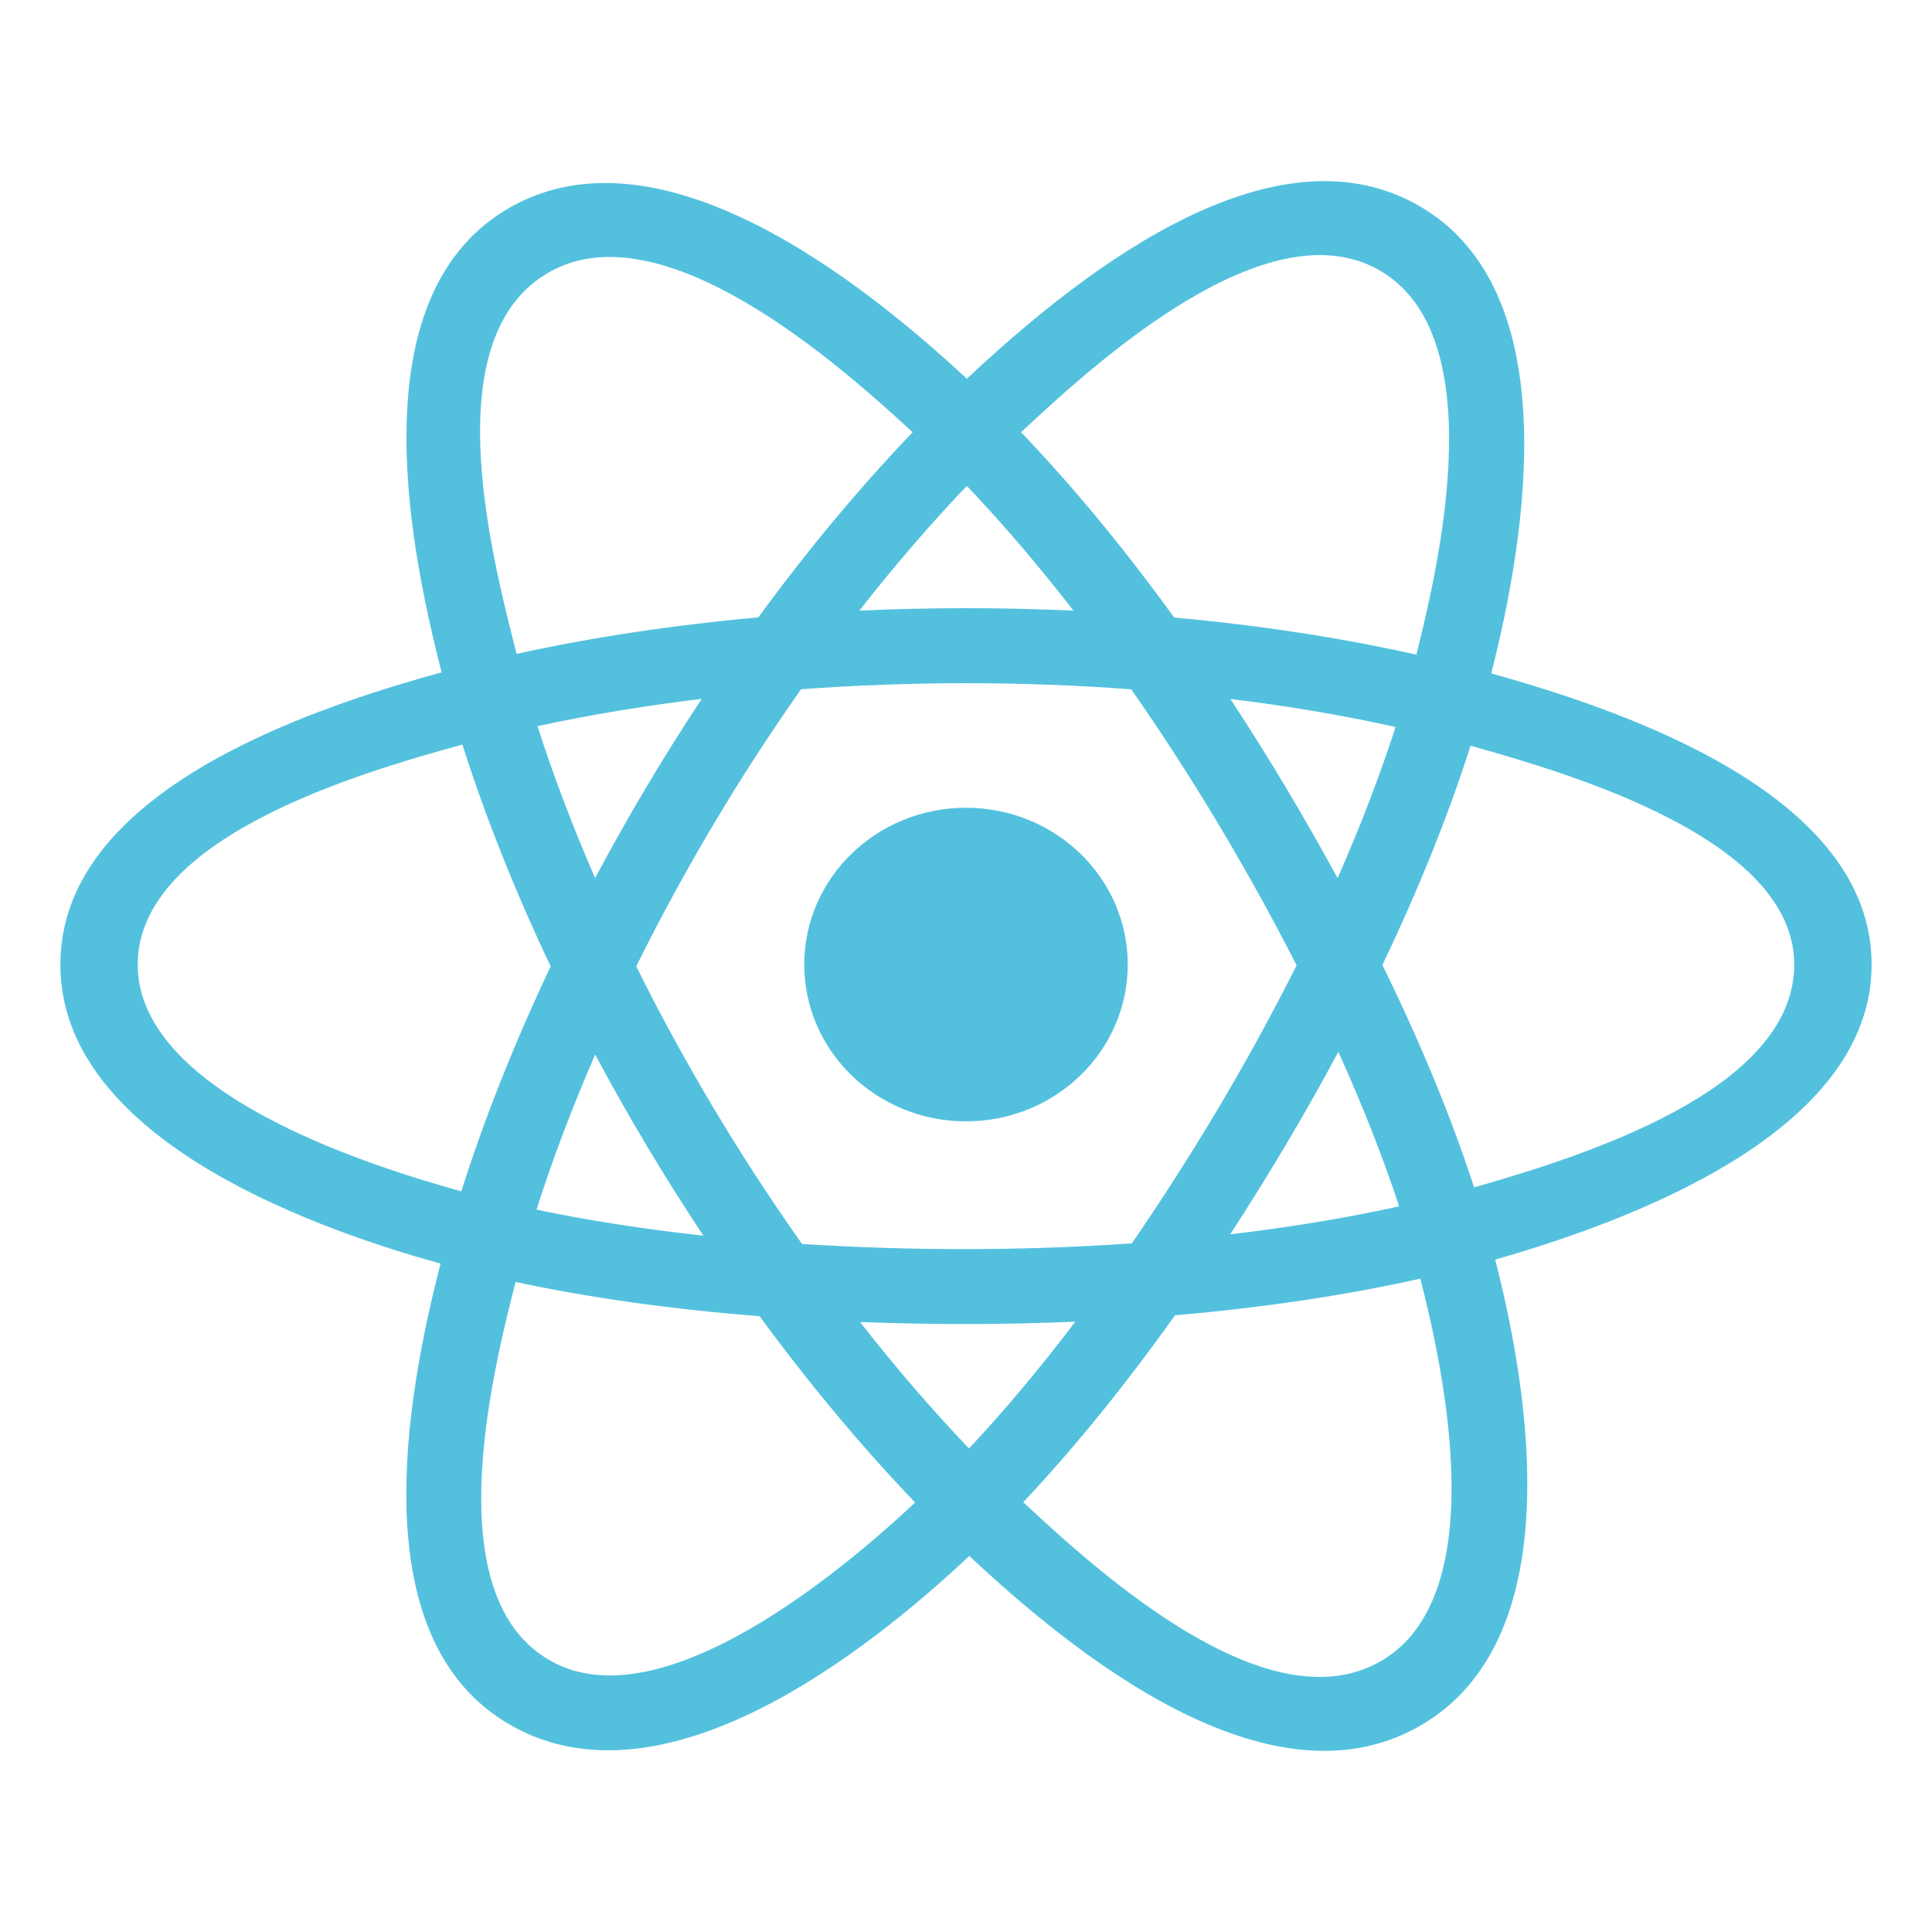
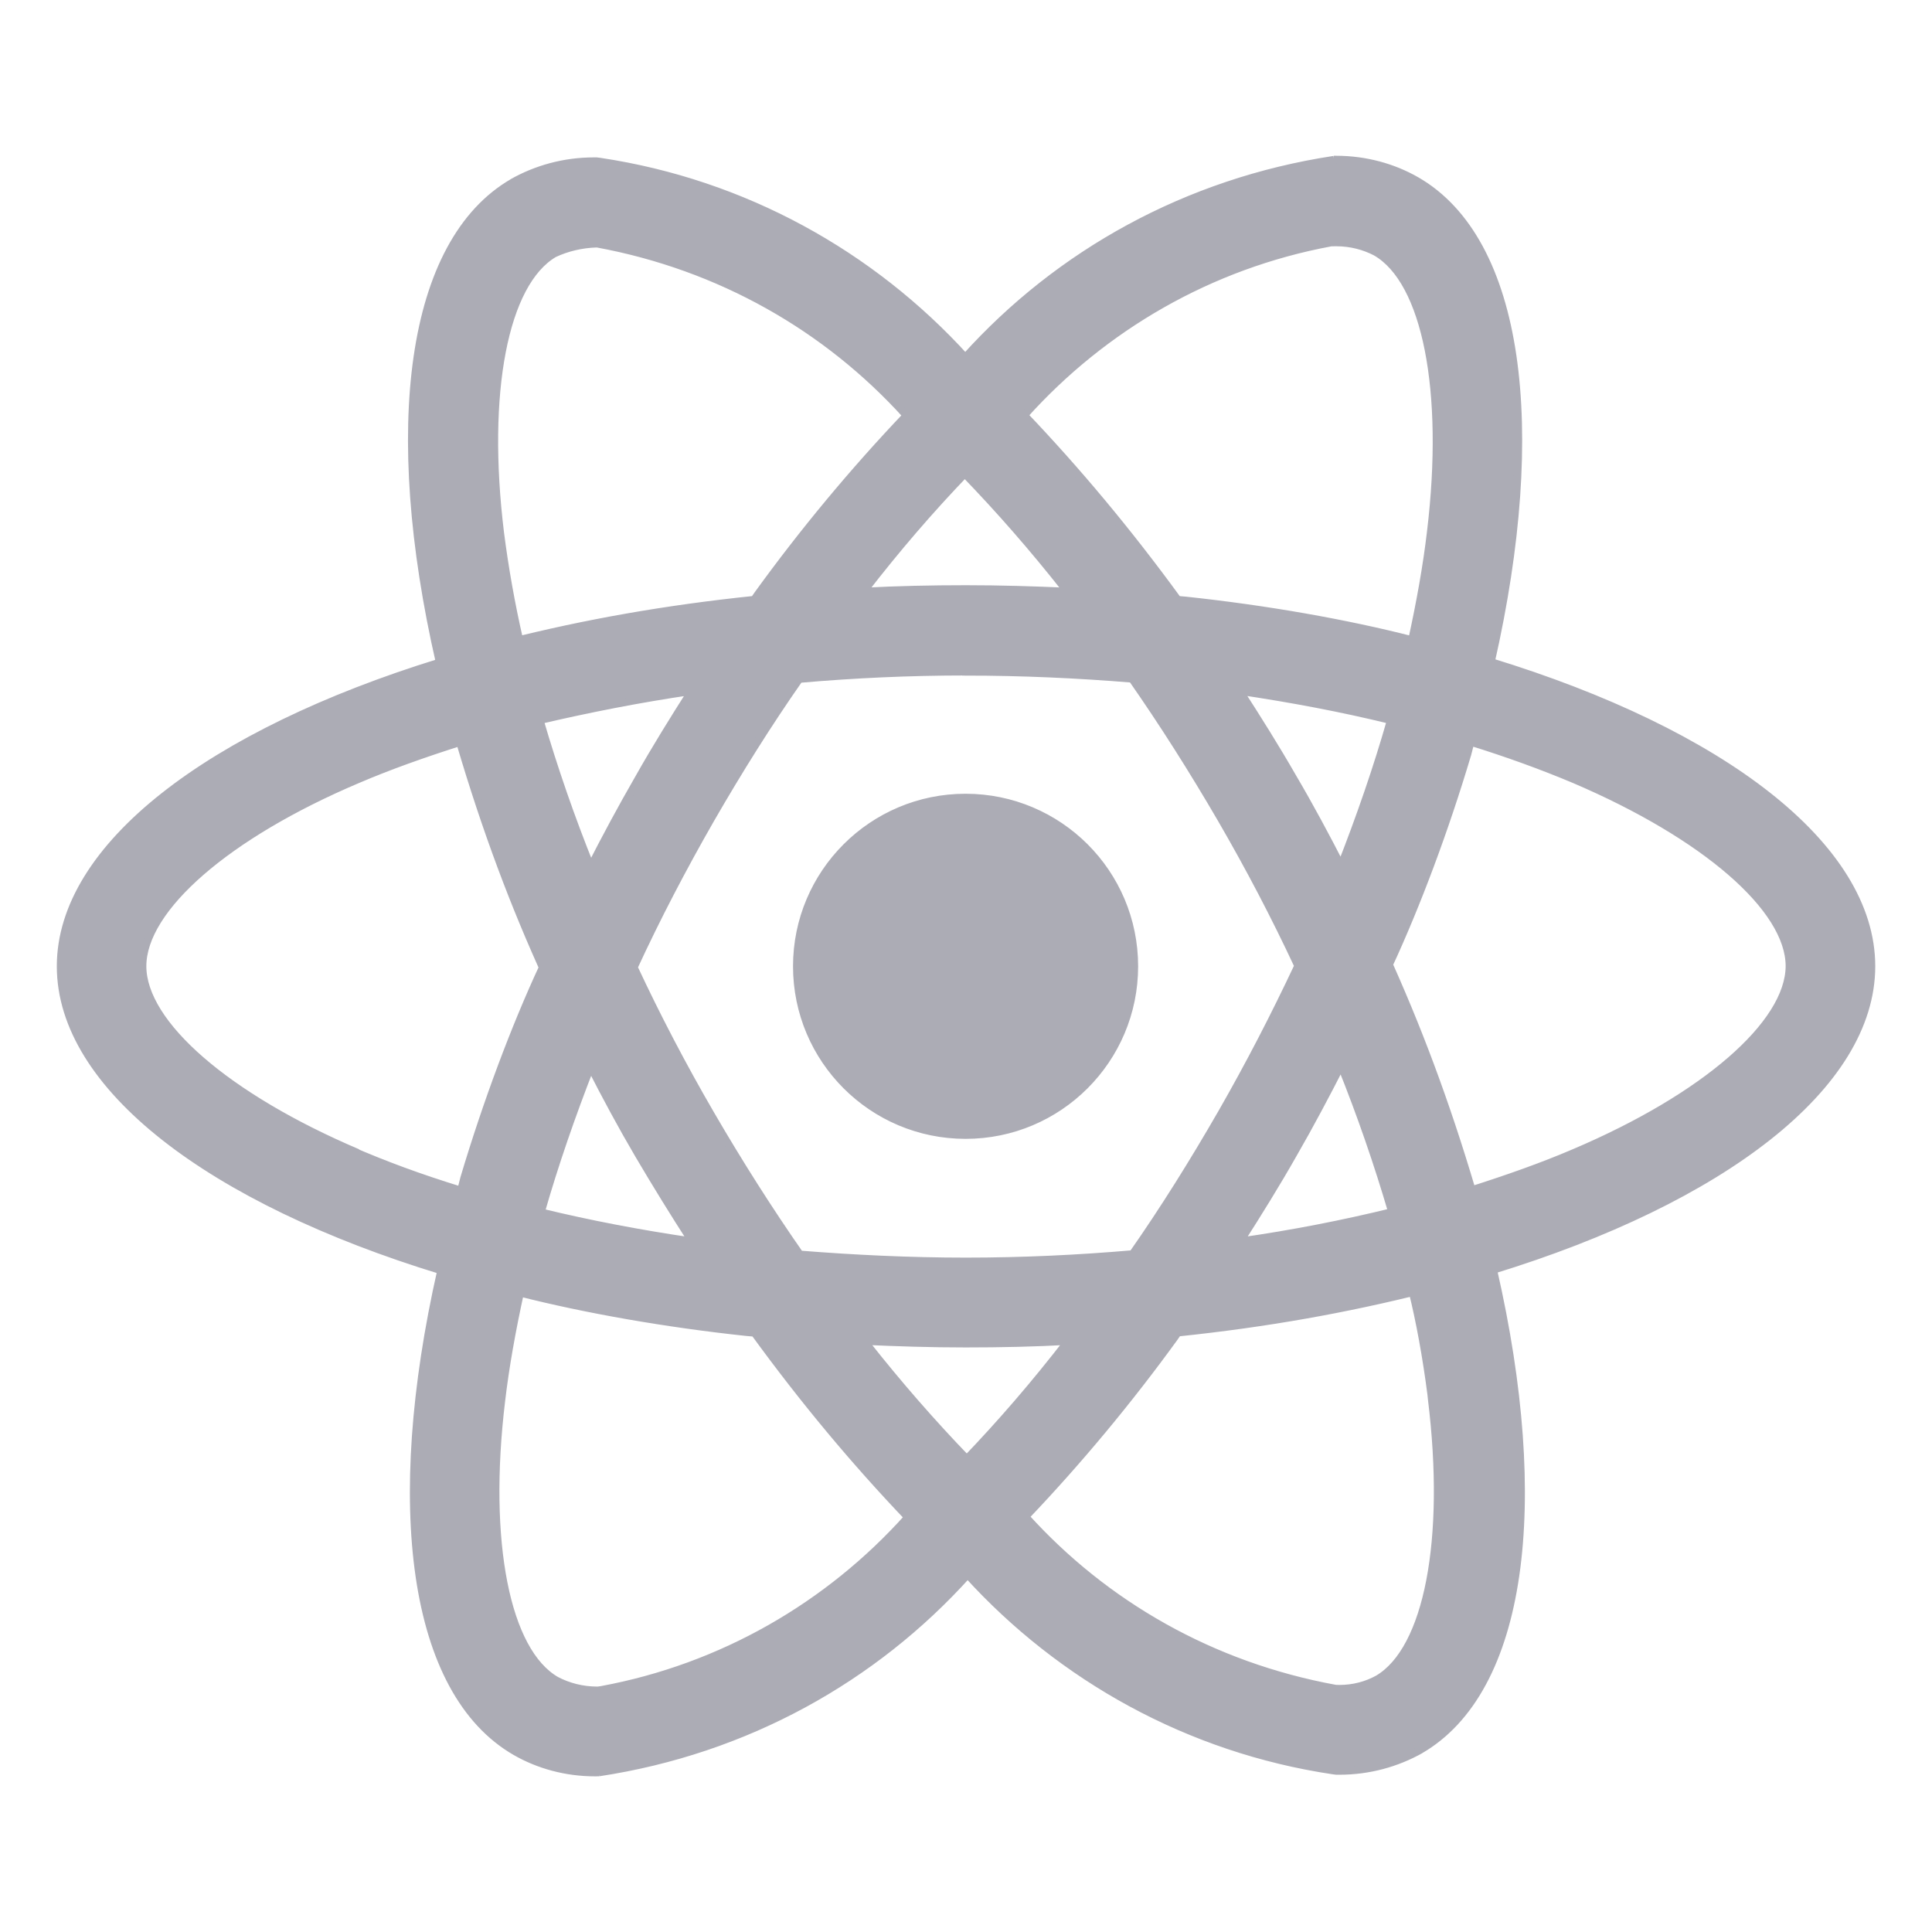
- <svg xmlns="http://www.w3.org/2000/svg" width="800px" height="800px" viewBox="0 0 32 32" fill="none">
-   <path d="M18.679 15.976C18.679 14.541 17.48 13.379 16 13.379C14.521 13.379 13.321 14.541 13.321 15.976C13.321 17.41 14.521 18.573 16 18.573C17.48 18.573 18.679 17.41 18.679 15.976Z" fill="#53C1DE" />
-   <path fill-rule="evenodd" clip-rule="evenodd" d="M24.7 11.154C25.266 8.925 25.977 4.791 23.47 3.39C20.975 1.995 17.728 4.668 16.014 6.273C14.304 4.684 10.966 2.022 8.462 3.428C5.968 4.828 6.737 8.893 7.315 11.136C4.988 11.776 1 13.156 1 15.976C1 18.787 4.984 20.289 7.297 20.929C6.717 23.184 5.986 27.191 8.483 28.588C10.997 29.993 14.325 27.395 16.055 25.772C17.781 27.386 20.997 30.002 23.492 28.601C25.996 27.196 25.344 23.118 24.765 20.863C27.007 20.221 31 18.752 31 15.976C31 13.184 26.99 11.792 24.7 11.154ZM24.416 19.667C24.037 18.502 23.524 17.262 22.897 15.982C23.495 14.732 23.988 13.509 24.357 12.351C26.036 12.823 29.718 13.901 29.718 15.976C29.718 18.07 26.185 19.159 24.416 19.667ZM22.85 27.526C20.988 28.571 18.222 26.07 16.948 24.881C17.793 23.984 18.638 22.942 19.462 21.785C20.913 21.66 22.283 21.456 23.526 21.178C23.933 22.773 24.72 26.476 22.85 27.526ZM9.124 27.511C7.261 26.47 8.113 22.895 8.54 21.233C9.768 21.497 11.129 21.686 12.582 21.801C13.412 22.933 14.282 23.974 15.158 24.886C14.075 25.901 10.995 28.557 9.124 27.511ZM2.281 15.976C2.281 13.874 5.942 12.803 7.659 12.333C8.035 13.517 8.527 14.754 9.121 16.006C8.519 17.277 8.02 18.534 7.641 19.732C6.004 19.278 2.281 18.079 2.281 15.976ZM9.104 4.504C10.973 3.454 13.875 6.01 15.116 7.16C14.244 8.068 13.383 9.101 12.56 10.226C11.149 10.353 9.799 10.557 8.557 10.83C8.091 9.021 7.236 5.552 9.104 4.504ZM20.379 11.577C21.337 11.694 22.254 11.85 23.115 12.041C22.856 12.844 22.534 13.684 22.154 14.545C21.604 13.533 21.014 12.542 20.379 11.577ZM16.014 8.048C16.605 8.669 17.197 9.362 17.78 10.114C16.599 10.06 15.415 10.06 14.234 10.114C14.817 9.368 15.414 8.676 16.014 8.048ZM9.857 14.544C9.483 13.686 9.164 12.842 8.903 12.027C9.759 11.842 10.672 11.69 11.623 11.575C10.987 12.537 10.397 13.528 9.857 14.544ZM11.65 20.466C10.668 20.359 9.741 20.215 8.886 20.035C9.15 19.206 9.477 18.343 9.858 17.467C10.406 18.493 11.005 19.494 11.65 20.466ZM16.05 23.991C15.442 23.356 14.836 22.653 14.245 21.897C15.433 21.942 16.623 21.942 17.811 21.891C17.227 22.661 16.637 23.365 16.05 23.991ZM22.167 17.422C22.568 18.308 22.906 19.166 23.174 19.981C22.304 20.173 21.365 20.328 20.376 20.444C21.015 19.461 21.615 18.454 22.167 17.422ZM18.747 20.594C16.93 20.72 15.102 20.719 13.284 20.604C12.251 19.142 11.331 17.603 10.538 16.006C11.328 14.412 12.24 12.876 13.268 11.416C15.088 11.283 16.918 11.282 18.737 11.417C19.756 12.877 20.668 14.409 21.476 15.988C20.677 17.581 19.759 19.12 18.747 20.594ZM22.83 4.467C24.701 5.513 23.868 9.227 23.459 10.843C22.215 10.564 20.863 10.357 19.448 10.228C18.624 9.09 17.77 8.055 16.912 7.159C18.169 5.984 20.978 3.431 22.83 4.467Z" fill="#53C1DE" />
+ <svg xmlns="http://www.w3.org/2000/svg" fill="#acacb5" width="800px" height="800px" viewBox="0 0 32 32" version="1.1" stroke="#acacb5" stroke-width="0.128">
+   <g id="SVGRepo_bgCarrier" stroke-width="0" />
+   <g id="SVGRepo_tracerCarrier" stroke-linecap="round" stroke-linejoin="round" />
+   <g id="SVGRepo_iconCarrier">
+     <path d="M14.313 22.211c0.55 0.025 1.112 0.043 1.681 0.043 0.575 0 1.143-0.012 1.7-0.043-0.557 0.72-1.107 1.357-1.689 1.964l0.008-0.008c-0.579-0.6-1.135-1.238-1.659-1.902l-0.041-0.054zM8.615 21.411c1.083 0.275 2.404 0.509 3.752 0.653l0.131 0.011c0.825 1.133 1.659 2.13 2.554 3.068l-0.011-0.012c-1.311 1.463-3.080 2.491-5.081 2.86l-0.055 0.008c-0.004 0-0.008 0-0.012 0-0.248 0-0.482-0.061-0.687-0.169l0.008 0.004c-0.832-0.475-1.193-2.292-0.912-4.627 0.067-0.575 0.177-1.18 0.312-1.797zM23.398 21.398c0.118 0.474 0.229 1.078 0.308 1.692l0.009 0.086c0.287 2.334-0.067 4.149-0.892 4.634-0.184 0.102-0.404 0.162-0.638 0.162-0.023 0-0.046-0.001-0.069-0.002l0.003 0c-2.053-0.375-3.821-1.396-5.129-2.841l-0.007-0.008c0.879-0.923 1.707-1.918 2.466-2.965l0.058-0.084c1.476-0.154 2.799-0.392 4.088-0.717l-0.197 0.042zM9.784 17.666c0.25 0.49 0.512 0.978 0.8 1.468q0.431 0.731 0.881 1.428c-0.868-0.127-1.706-0.287-2.507-0.482 0.225-0.787 0.507-1.602 0.825-2.416zM22.212 17.641c0.331 0.821 0.612 1.64 0.845 2.434-0.8 0.196-1.645 0.362-2.519 0.487 0.3-0.469 0.6-0.952 0.881-1.447 0.281-0.487 0.544-0.985 0.795-1.475zM7.619 12.292c0.436 1.478 0.904 2.714 1.449 3.906l-0.075-0.182c-0.466 1.005-0.927 2.234-1.305 3.499l-0.052 0.205c-0.706-0.217-1.274-0.43-1.827-0.669l0.115 0.044c-2.164-0.921-3.564-2.132-3.564-3.092s1.4-2.177 3.564-3.094c0.525-0.225 1.1-0.428 1.694-0.617zM24.358 12.287c0.605 0.187 1.18 0.396 1.718 0.622 2.164 0.925 3.564 2.134 3.564 3.094-0.006 0.96-1.406 2.174-3.57 3.093-0.525 0.225-1.1 0.427-1.693 0.616-0.44-1.483-0.908-2.718-1.451-3.912l0.076 0.188c0.464-1.004 0.926-2.233 1.303-3.498l0.053-0.206zM20.53 11.444c0.869 0.129 1.706 0.287 2.507 0.484-0.225 0.79-0.506 1.602-0.825 2.416-0.25-0.487-0.512-0.978-0.8-1.467-0.281-0.49-0.581-0.967-0.881-1.432zM11.458 11.444c-0.3 0.471-0.6 0.953-0.88 1.45-0.281 0.487-0.544 0.977-0.794 1.467-0.331-0.82-0.612-1.637-0.845-2.433 0.8-0.187 1.643-0.354 2.518-0.482zM16 11.126c0.925 0 1.846 0.042 2.752 0.116q0.761 1.091 1.478 2.324 0.697 1.2 1.272 2.432c-0.385 0.819-0.807 1.637-1.266 2.437-0.475 0.825-0.966 1.61-1.475 2.337-0.91 0.079-1.832 0.122-2.762 0.122-0.925 0-1.846-0.044-2.752-0.116-0.507-0.727-1.002-1.505-1.478-2.324q-0.697-1.2-1.272-2.432c0.379-0.821 0.807-1.641 1.266-2.442 0.475-0.825 0.966-1.607 1.475-2.334 0.91-0.080 1.832-0.122 2.762-0.122zM15.981 7.845c0.58 0.6 1.136 1.237 1.659 1.901l0.040 0.053c-0.55-0.025-1.112-0.042-1.681-0.042-0.575 0-1.143 0.012-1.7 0.042 0.556-0.72 1.106-1.357 1.689-1.964l-0.008 0.008zM9.88 4.033c2.053 0.376 3.82 1.397 5.129 2.841l0.007 0.008c-0.879 0.924-1.707 1.919-2.466 2.968l-0.058 0.084c-1.475 0.153-2.798 0.389-4.086 0.714l0.196-0.042c-0.14-0.612-0.244-1.205-0.317-1.774-0.287-2.334 0.067-4.149 0.892-4.632 0.206-0.097 0.447-0.157 0.701-0.165l0.003-0zM22.090 4.008v0.008c0.013-0 0.028-0.001 0.044-0.001 0.239 0 0.464 0.059 0.662 0.163l-0.008-0.004c0.832 0.477 1.193 2.293 0.912 4.629-0.067 0.575-0.177 1.181-0.312 1.799-1.085-0.278-2.406-0.513-3.754-0.656l-0.128-0.011c-0.826-1.134-1.66-2.131-2.555-3.070l0.012 0.012c1.311-1.46 3.077-2.488 5.074-2.859l0.056-0.009zM22.096 2.646c-2.442 0.371-4.556 1.557-6.1 3.268l-0.008 0.009c-1.555-1.71-3.669-2.888-6.051-3.245l-0.056-0.007c-0.013-0-0.029-0-0.045-0-0.491 0-0.952 0.129-1.351 0.355l0.014-0.007c-1.718 0.991-2.103 4.079-1.216 7.954-3.804 1.175-6.278 3.053-6.278 5.032 0 1.987 2.487 3.87 6.302 5.036-0.88 3.89-0.487 6.983 1.235 7.973 0.378 0.217 0.832 0.344 1.315 0.344 0.022 0 0.044-0 0.065-0.001l-0.003 0c2.442-0.371 4.556-1.558 6.1-3.27l0.008-0.009c1.555 1.711 3.669 2.889 6.051 3.246l0.056 0.007c0.015 0 0.034 0 0.052 0 0.488 0 0.947-0.128 1.344-0.351l-0.014 0.007c1.717-0.99 2.103-4.078 1.216-7.954 3.79-1.165 6.264-3.047 6.264-5.029 0-1.987-2.487-3.87-6.302-5.039 0.88-3.886 0.487-6.982-1.235-7.973-0.382-0.219-0.84-0.348-1.328-0.348-0.013 0-0.026 0-0.039 0l0.002-0zM18.787 16.005c0 1.543-1.251 2.794-2.794 2.794s-2.794-1.251-2.794-2.794c0-1.543 1.251-2.794 2.794-2.794 0.772 0 1.47 0.313 1.976 0.818v0c0.506 0.506 0.818 1.204 0.818 1.976 0 0 0 0 0 0v0z" />
+   </g>
</svg>
